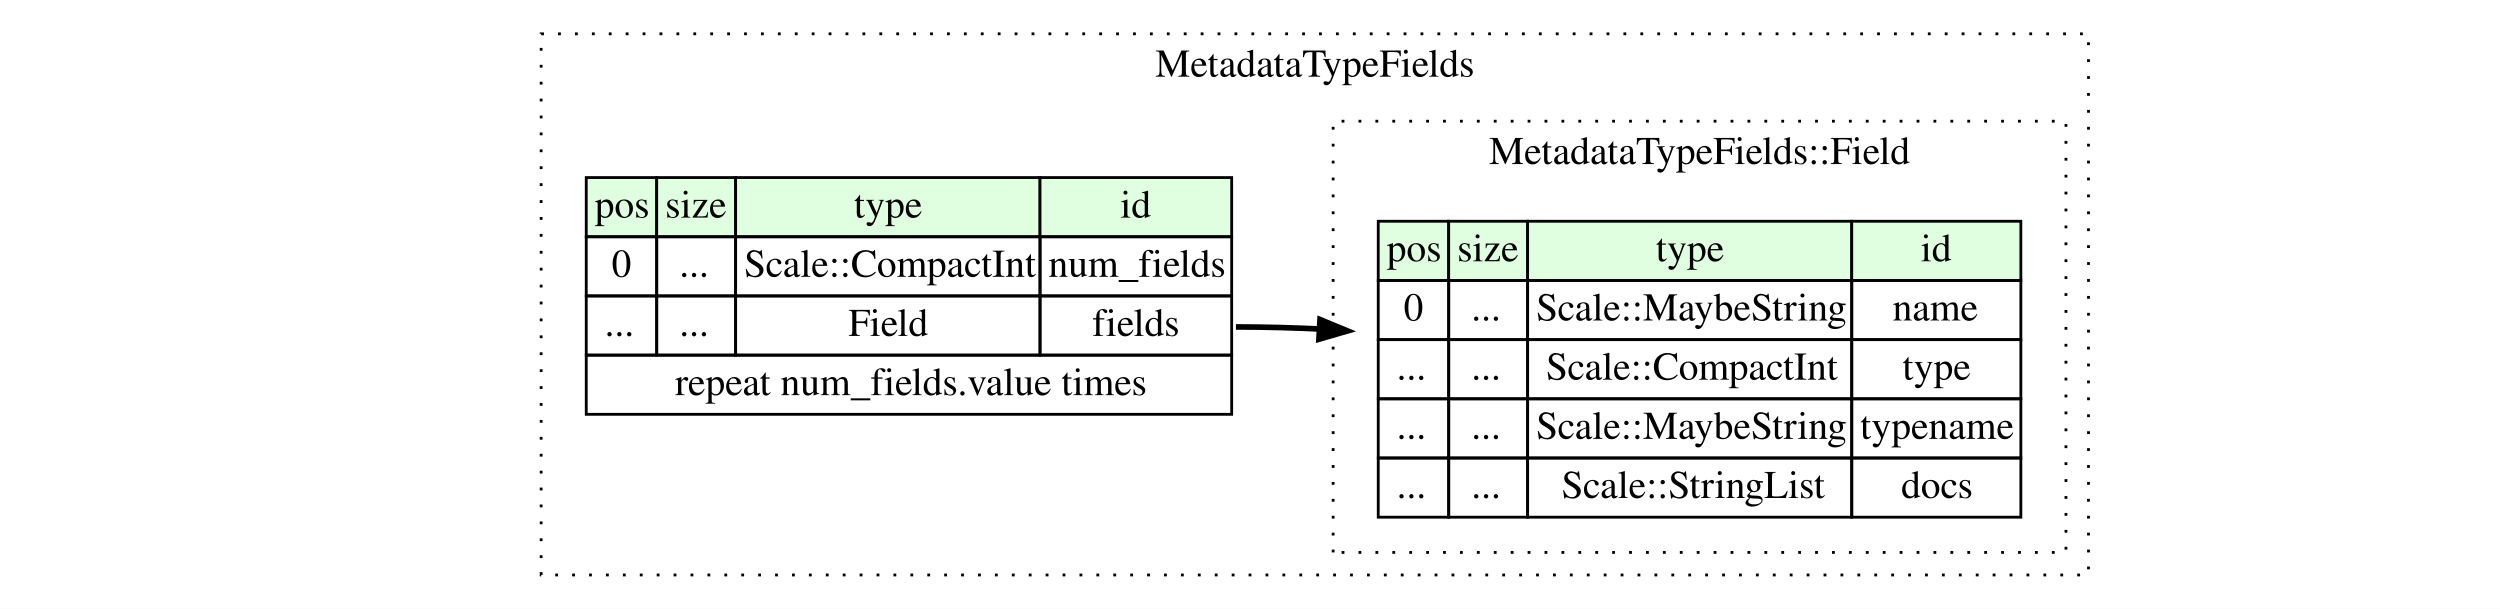
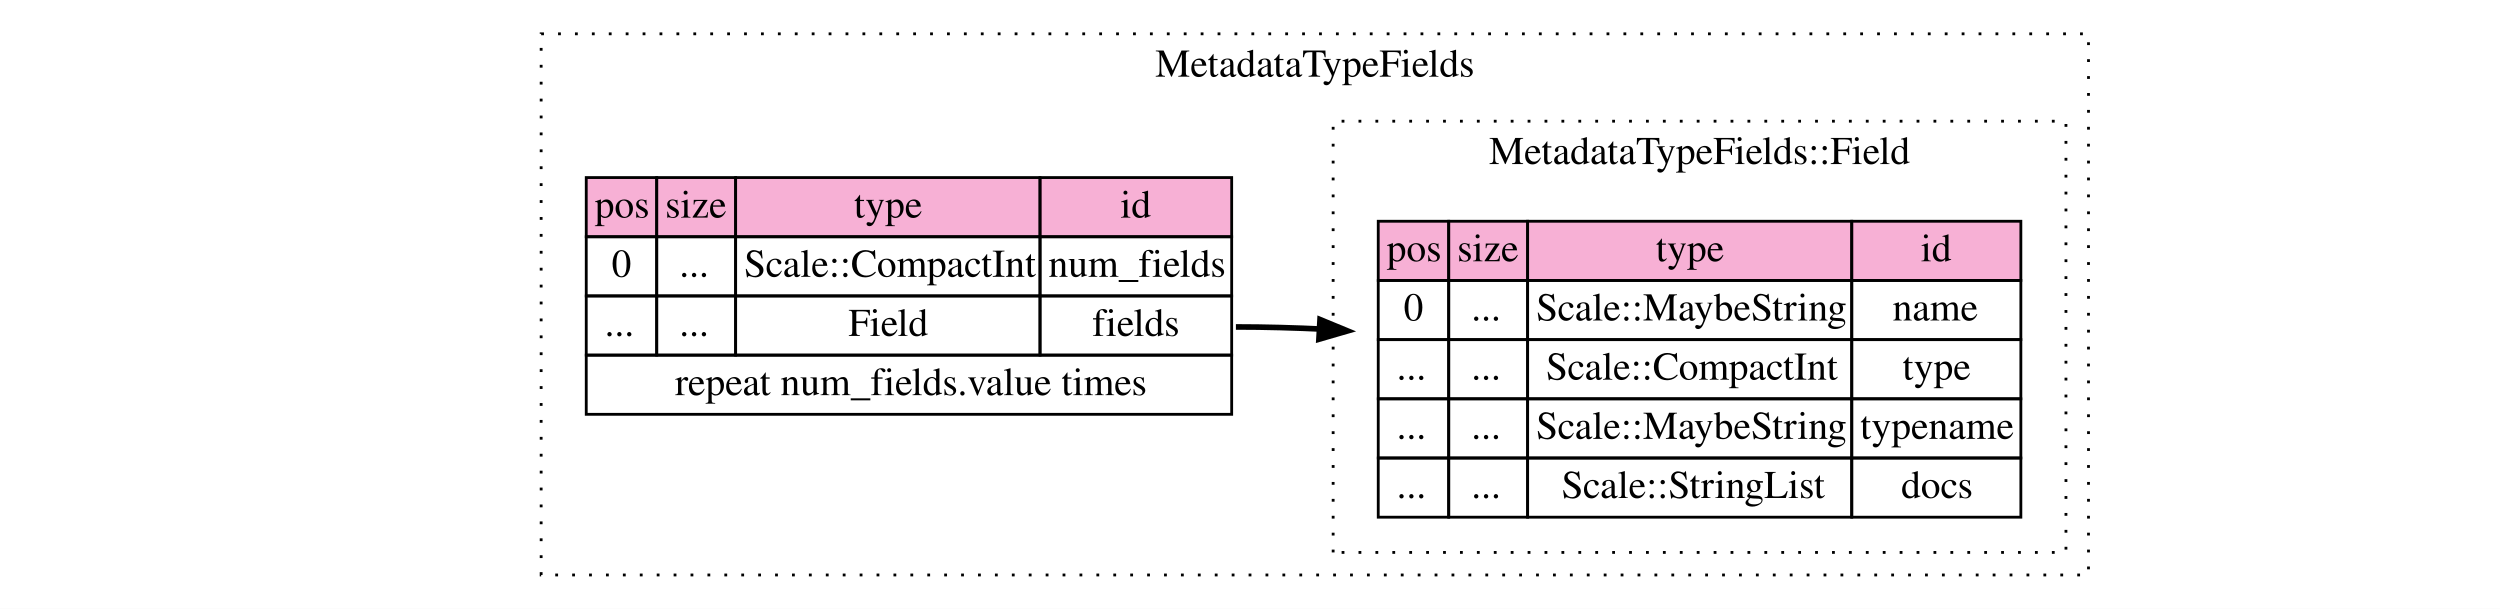
<svg xmlns="http://www.w3.org/2000/svg" width="887pt" height="216pt" viewBox="0.00 0.00 887.00 216.00">
  <g id="graph0" class="graph" transform="scale(1 1) rotate(0) translate(4 212)">
    <polygon fill="white" stroke="none" points="-4,4 -4,-212 883,-212 883,4 -4,4" />
    <g id="clust1" class="cluster">
-       <polygon fill="none" stroke="black" stroke-dasharray="1,5" points="188,-8 188,-200 737,-200 737,-8 188,-8" />
+       <polygon fill="white" stroke="black" stroke-dasharray="1,5" points="188,-8 188,-200 737,-200 737,-8 188,-8" />
      <text text-anchor="middle" x="462.5" y="-184.8" font-family="Times,serif" font-size="14.00">MetadataTypeFields</text>
    </g>
    <g id="clust2" class="cluster">
-       <polygon fill="none" stroke="black" stroke-dasharray="1,5" points="469,-16 469,-169 729,-169 729,-16 469,-16" />
+       <polygon fill="white" stroke="black" stroke-dasharray="1,5" points="469,-16 469,-169 729,-169 729,-16 469,-16" />
      <text text-anchor="middle" x="599" y="-153.8" font-family="Times,serif" font-size="14.00">MetadataTypeFields::Field</text>
    </g>
    <g id="node1" class="node">
-       <polygon fill="#e0ffe0" stroke="none" points="204,-128 204,-149 229,-149 229,-128 204,-128" />
+       <polygon fill="#e6007a4f" stroke="none" points="204,-128 204,-149 229,-149 229,-128 204,-128" />
      <polygon fill="none" stroke="black" points="204,-128 204,-149 229,-149 229,-128 204,-128" />
      <text text-anchor="start" x="207" y="-134.8" font-family="Times,serif" font-size="14.00">pos</text>
-       <polygon fill="#e0ffe0" stroke="none" points="229,-128 229,-149 257,-149 257,-128 229,-128" />
+       <polygon fill="#e6007a4f" stroke="none" points="229,-128 229,-149 257,-149 257,-128 229,-128" />
      <polygon fill="none" stroke="black" points="229,-128 229,-149 257,-149 257,-128 229,-128" />
      <text text-anchor="start" x="232" y="-134.8" font-family="Times,serif" font-size="14.00">size</text>
-       <polygon fill="#e0ffe0" stroke="none" points="257,-128 257,-149 365,-149 365,-128 257,-128" />
+       <polygon fill="#e6007a4f" stroke="none" points="257,-128 257,-149 365,-149 365,-128 257,-128" />
      <polygon fill="none" stroke="black" points="257,-128 257,-149 365,-149 365,-128 257,-128" />
      <text text-anchor="start" x="299" y="-134.8" font-family="Times,serif" font-size="14.00">type</text>
-       <polygon fill="#e0ffe0" stroke="none" points="365,-128 365,-149 433,-149 433,-128 365,-128" />
+       <polygon fill="#e6007a4f" stroke="none" points="365,-128 365,-149 433,-149 433,-128 365,-128" />
      <polygon fill="none" stroke="black" points="365,-128 365,-149 433,-149 433,-128 365,-128" />
      <text text-anchor="start" x="393.5" y="-134.8" font-family="Times,serif" font-size="14.00">id</text>
      <polygon fill="none" stroke="black" points="204,-107 204,-128 229,-128 229,-107 204,-107" />
      <text text-anchor="start" x="213" y="-113.8" font-family="Times,serif" font-size="14.00">0</text>
      <polygon fill="none" stroke="black" points="229,-107 229,-128 257,-128 257,-107 229,-107" />
      <text text-anchor="start" x="237" y="-113.8" font-family="Times,serif" font-size="14.00">...</text>
      <polygon fill="none" stroke="black" points="257,-107 257,-128 365,-128 365,-107 257,-107" />
      <text text-anchor="start" x="260" y="-113.8" font-family="Times,serif" font-size="14.00">Scale::CompactInt</text>
      <polygon fill="none" stroke="black" points="365,-107 365,-128 433,-128 433,-107 365,-107" />
      <text text-anchor="start" x="368" y="-113.8" font-family="Times,serif" font-size="14.00">num_fields</text>
      <polygon fill="none" stroke="black" points="204,-86 204,-107 229,-107 229,-86 204,-86" />
      <text text-anchor="start" x="210.5" y="-92.8" font-family="Times,serif" font-size="14.00">...</text>
      <polygon fill="none" stroke="black" points="229,-86 229,-107 257,-107 257,-86 229,-86" />
      <text text-anchor="start" x="237" y="-92.8" font-family="Times,serif" font-size="14.00">...</text>
      <polygon fill="none" stroke="black" points="257,-86 257,-107 365,-107 365,-86 257,-86" />
      <text text-anchor="start" x="297" y="-92.8" font-family="Times,serif" font-size="14.00">Field</text>
      <polygon fill="none" stroke="black" points="365,-86 365,-107 433,-107 433,-86 365,-86" />
      <text text-anchor="start" x="383.5" y="-92.8" font-family="Times,serif" font-size="14.00">fields</text>
      <polygon fill="none" stroke="black" points="204,-65 204,-86 433,-86 433,-65 204,-65" />
      <text text-anchor="start" x="235.5" y="-71.8" font-family="Times,serif" font-size="14.00">repeat num_fields.value times</text>
    </g>
    <g id="node2" class="node">
-       <polygon fill="#e0ffe0" stroke="none" points="485,-112.5 485,-133.5 510,-133.5 510,-112.5 485,-112.5" />
+       <polygon fill="#e6007a4f" stroke="none" points="485,-112.5 485,-133.5 510,-133.5 510,-112.5 485,-112.5" />
      <polygon fill="none" stroke="black" points="485,-112.5 485,-133.5 510,-133.5 510,-112.5 485,-112.5" />
      <text text-anchor="start" x="488" y="-119.3" font-family="Times,serif" font-size="14.00">pos</text>
-       <polygon fill="#e0ffe0" stroke="none" points="510,-112.5 510,-133.5 538,-133.5 538,-112.5 510,-112.5" />
+       <polygon fill="#e6007a4f" stroke="none" points="510,-112.5 510,-133.5 538,-133.5 538,-112.5 510,-112.5" />
      <polygon fill="none" stroke="black" points="510,-112.5 510,-133.5 538,-133.5 538,-112.5 510,-112.5" />
      <text text-anchor="start" x="513" y="-119.3" font-family="Times,serif" font-size="14.00">size</text>
-       <polygon fill="#e0ffe0" stroke="none" points="538,-112.5 538,-133.5 653,-133.5 653,-112.5 538,-112.5" />
+       <polygon fill="#e6007a4f" stroke="none" points="538,-112.5 538,-133.5 653,-133.5 653,-112.5 538,-112.5" />
      <polygon fill="none" stroke="black" points="538,-112.5 538,-133.5 653,-133.5 653,-112.5 538,-112.5" />
      <text text-anchor="start" x="583.5" y="-119.3" font-family="Times,serif" font-size="14.00">type</text>
-       <polygon fill="#e0ffe0" stroke="none" points="653,-112.5 653,-133.5 713,-133.5 713,-112.5 653,-112.5" />
+       <polygon fill="#e6007a4f" stroke="none" points="653,-112.5 653,-133.5 713,-133.5 713,-112.5 653,-112.5" />
      <polygon fill="none" stroke="black" points="653,-112.5 653,-133.5 713,-133.5 713,-112.5 653,-112.5" />
      <text text-anchor="start" x="677.5" y="-119.3" font-family="Times,serif" font-size="14.00">id</text>
      <polygon fill="none" stroke="black" points="485,-91.5 485,-112.5 510,-112.5 510,-91.5 485,-91.5" />
      <text text-anchor="start" x="494" y="-98.3" font-family="Times,serif" font-size="14.00">0</text>
      <polygon fill="none" stroke="black" points="510,-91.5 510,-112.5 538,-112.5 538,-91.5 510,-91.5" />
      <text text-anchor="start" x="518" y="-98.3" font-family="Times,serif" font-size="14.00">...</text>
      <polygon fill="none" stroke="black" points="538,-91.5 538,-112.5 653,-112.5 653,-91.5 538,-91.5" />
      <text text-anchor="start" x="541" y="-98.3" font-family="Times,serif" font-size="14.00">Scale::MaybeString</text>
      <polygon fill="none" stroke="black" points="653,-91.5 653,-112.5 713,-112.5 713,-91.5 653,-91.5" />
      <text text-anchor="start" x="667.5" y="-98.3" font-family="Times,serif" font-size="14.00">name</text>
      <polygon fill="none" stroke="black" points="485,-70.5 485,-91.5 510,-91.5 510,-70.5 485,-70.5" />
      <text text-anchor="start" x="491.5" y="-77.3" font-family="Times,serif" font-size="14.00">...</text>
      <polygon fill="none" stroke="black" points="510,-70.5 510,-91.5 538,-91.5 538,-70.5 510,-70.5" />
      <text text-anchor="start" x="518" y="-77.3" font-family="Times,serif" font-size="14.00">...</text>
      <polygon fill="none" stroke="black" points="538,-70.5 538,-91.5 653,-91.5 653,-70.5 538,-70.5" />
      <text text-anchor="start" x="544.5" y="-77.3" font-family="Times,serif" font-size="14.00">Scale::CompactInt</text>
      <polygon fill="none" stroke="black" points="653,-70.5 653,-91.5 713,-91.5 713,-70.5 653,-70.5" />
      <text text-anchor="start" x="671" y="-77.3" font-family="Times,serif" font-size="14.00">type</text>
      <polygon fill="none" stroke="black" points="485,-49.5 485,-70.5 510,-70.5 510,-49.5 485,-49.5" />
      <text text-anchor="start" x="491.5" y="-56.3" font-family="Times,serif" font-size="14.00">...</text>
      <polygon fill="none" stroke="black" points="510,-49.5 510,-70.5 538,-70.5 538,-49.5 510,-49.5" />
      <text text-anchor="start" x="518" y="-56.3" font-family="Times,serif" font-size="14.00">...</text>
      <polygon fill="none" stroke="black" points="538,-49.5 538,-70.5 653,-70.5 653,-49.5 538,-49.5" />
      <text text-anchor="start" x="541" y="-56.3" font-family="Times,serif" font-size="14.00">Scale::MaybeString</text>
      <polygon fill="none" stroke="black" points="653,-49.5 653,-70.5 713,-70.5 713,-49.5 653,-49.5" />
      <text text-anchor="start" x="656" y="-56.3" font-family="Times,serif" font-size="14.00">typename</text>
      <polygon fill="none" stroke="black" points="485,-28.5 485,-49.5 510,-49.5 510,-28.5 485,-28.5" />
      <text text-anchor="start" x="491.5" y="-35.3" font-family="Times,serif" font-size="14.00">...</text>
      <polygon fill="none" stroke="black" points="510,-28.5 510,-49.5 538,-49.5 538,-28.5 510,-28.5" />
      <text text-anchor="start" x="518" y="-35.3" font-family="Times,serif" font-size="14.00">...</text>
      <polygon fill="none" stroke="black" points="538,-28.5 538,-49.5 653,-49.5 653,-28.5 538,-28.5" />
      <text text-anchor="start" x="550" y="-35.3" font-family="Times,serif" font-size="14.00">Scale::StringList</text>
      <polygon fill="none" stroke="black" points="653,-28.5 653,-49.5 713,-49.5 713,-28.5 653,-28.5" />
      <text text-anchor="start" x="670.5" y="-35.3" font-family="Times,serif" font-size="14.00">docs</text>
    </g>
    <g id="edge2" class="edge">
      <path fill="none" stroke="black" stroke-width="2" d="M434.5,-96C444.87,-96 455.59,-95.7 466.36,-95.18" />
      <polygon fill="black" stroke="black" stroke-width="2" points="464.34,-98.63 474.13,-94.59 463.95,-91.64 464.34,-98.63" />
    </g>
  </g>
</svg>
